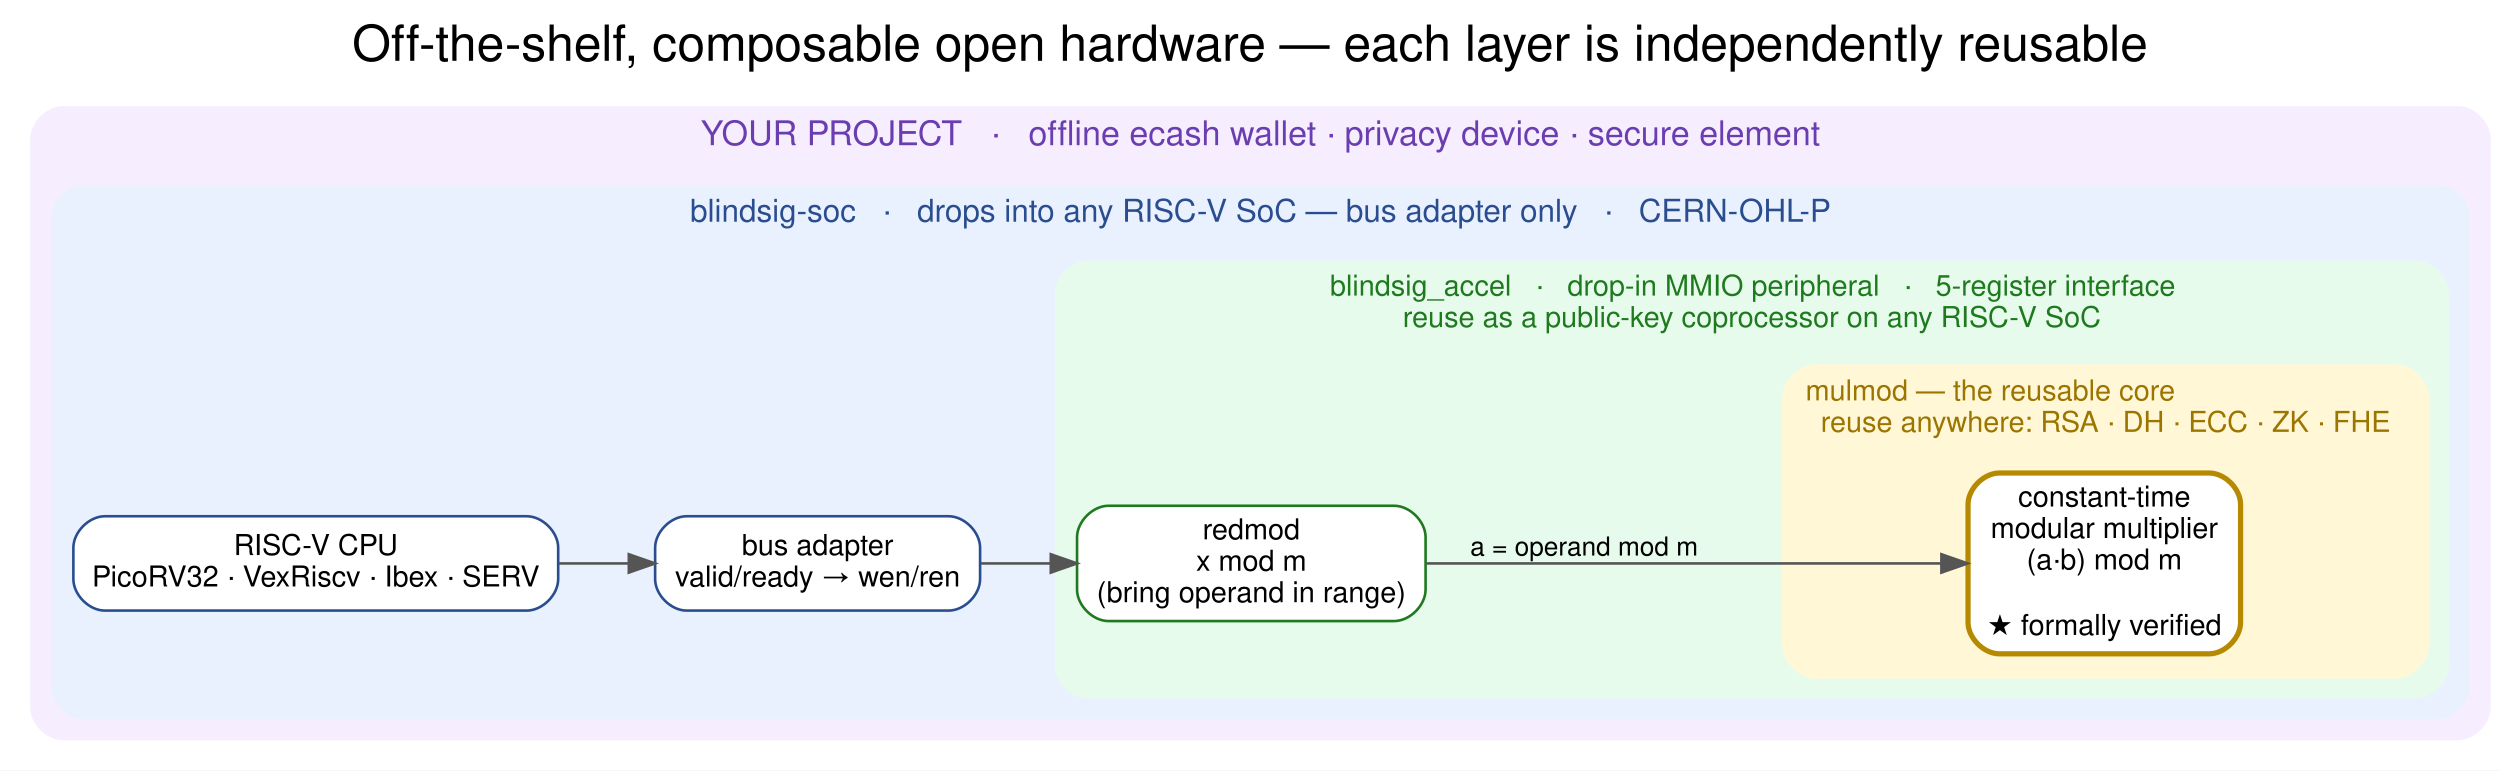
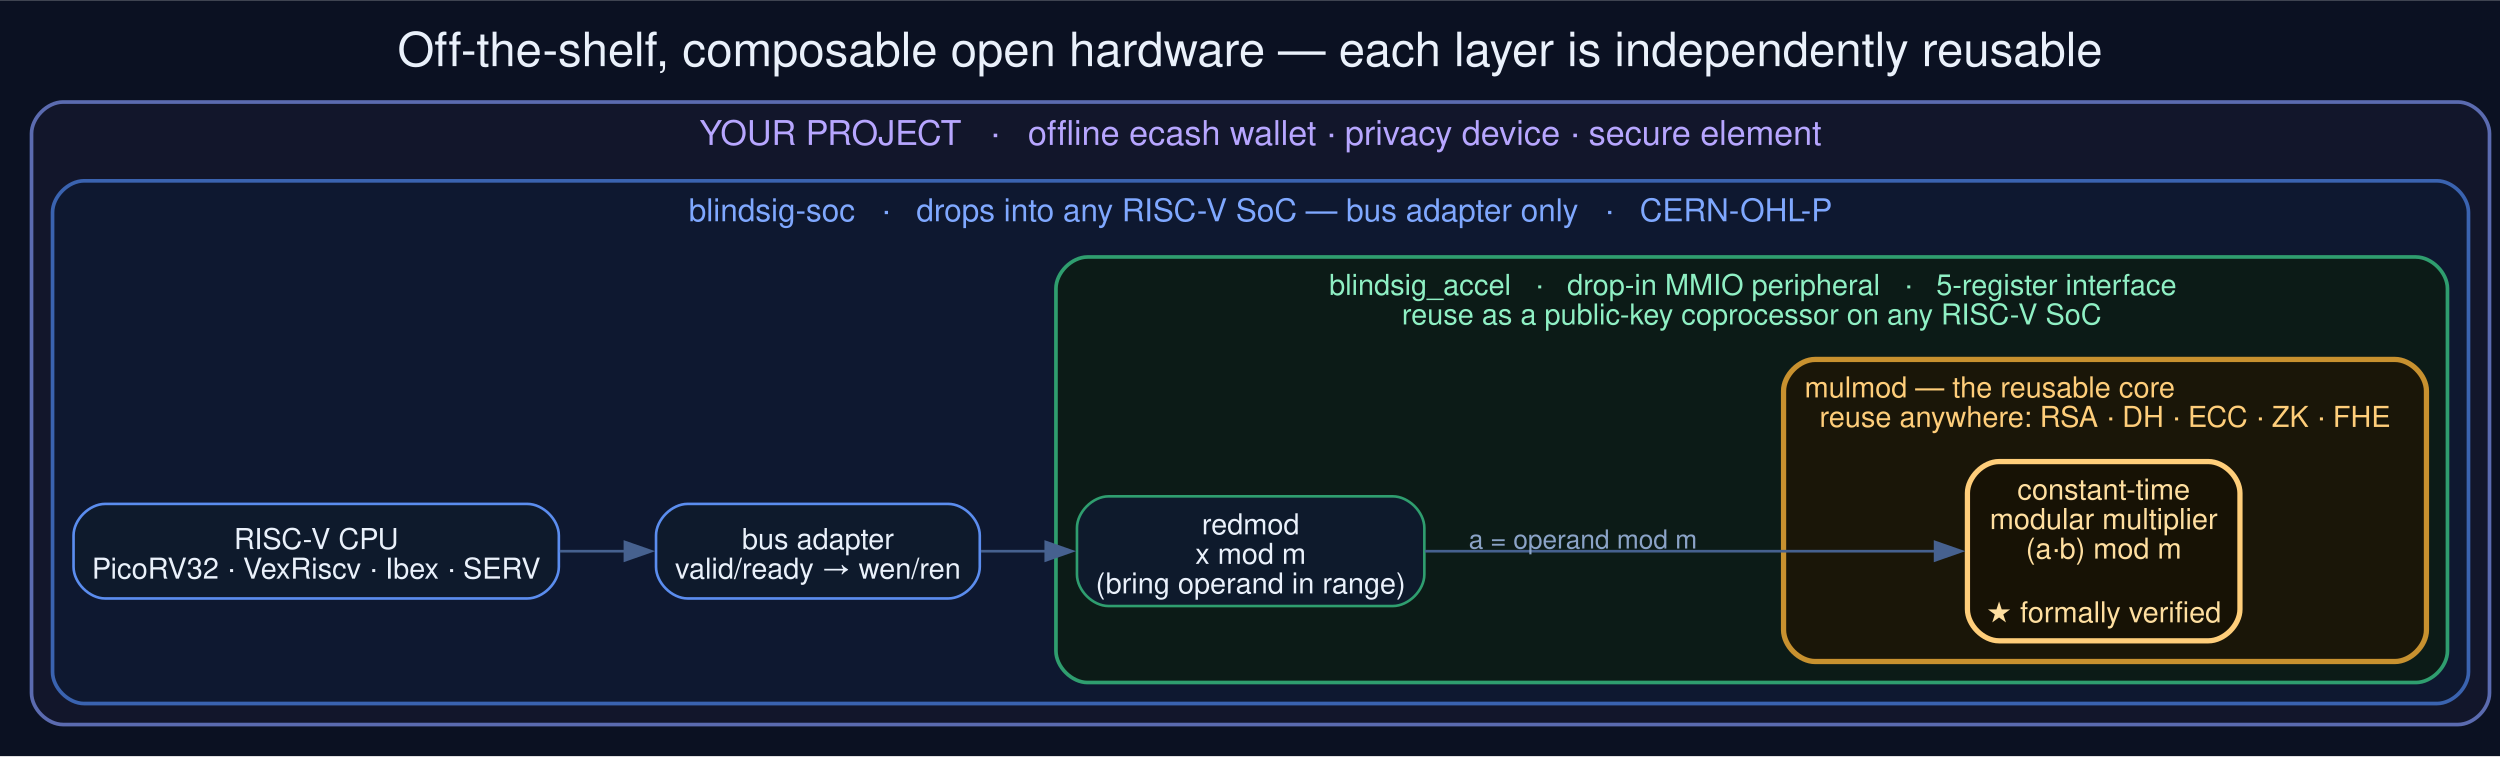
- <svg xmlns="http://www.w3.org/2000/svg" width="954pt" height="294pt" viewBox="0.00 0.00 954.00 294.00">
-   <g id="graph0" class="graph" transform="scale(1 1) rotate(0) translate(4 290)">
-     <polygon fill="white" stroke="transparent" points="-4,4 -4,-290 950,-290 950,4 -4,4" />
-     <text text-anchor="middle" x="473" y="-266.8" font-family="Helvetica,sans-Serif" font-size="19.00">Off-the-shelf, composable open hardware — each layer is independently reusable</text>
+ <svg xmlns="http://www.w3.org/2000/svg" width="952pt" height="288pt" viewBox="0.00 0.00 951.75 287.75">
+   <g id="graph0" class="graph" transform="scale(1 1) rotate(0) translate(4 283.75)">
+     <polygon fill="#0b1122" stroke="none" points="-4,4 -4,-283.75 947.75,-283.75 947.75,4 -4,4" />
+     <text text-anchor="middle" x="471.88" y="-258.65" font-family="Helvetica,sans-Serif" font-size="18.00" fill="#eaf1fb">Off-the-shelf, composable open hardware — each layer is independently reusable</text>
    <g id="clust1" class="cluster">
-       <path fill="#f6eeff" stroke="#f6eeff" d="M20,-8C20,-8 934,-8 934,-8 940,-8 946,-14 946,-20 946,-20 946,-237 946,-237 946,-243 940,-249 934,-249 934,-249 20,-249 20,-249 14,-249 8,-243 8,-237 8,-237 8,-20 8,-20 8,-14 14,-8 20,-8" />
-       <text text-anchor="middle" x="477" y="-234.6" font-family="Helvetica,sans-Serif" font-size="13.00" fill="#6a3db0">  YOUR PROJECT   ·   offline ecash wallet · privacy device · secure element  </text>
+       <path fill="#12162b" stroke="#5b6bb0" stroke-width="1.4" d="M20,-8C20,-8 931.75,-8 931.75,-8 937.75,-8 943.75,-14 943.75,-20 943.75,-20 943.75,-233 943.75,-233 943.75,-239 937.75,-245 931.75,-245 931.75,-245 20,-245 20,-245 14,-245 8,-239 8,-233 8,-233 8,-20 8,-20 8,-14 14,-8 20,-8" />
+       <text text-anchor="middle" x="475.88" y="-228.65" font-family="Helvetica,sans-Serif" font-size="13.00" fill="#b7a6ff">  YOUR PROJECT   ·   offline ecash wallet · privacy device · secure element  </text>
    </g>
    <g id="clust2" class="cluster">
-       <path fill="#e9f1ff" stroke="#e9f1ff" d="M28,-16C28,-16 926,-16 926,-16 932,-16 938,-22 938,-28 938,-28 938,-207 938,-207 938,-213 932,-219 926,-219 926,-219 28,-219 28,-219 22,-219 16,-213 16,-207 16,-207 16,-28 16,-28 16,-22 22,-16 28,-16" />
-       <text text-anchor="middle" x="477" y="-205.4" font-family="Helvetica,sans-Serif" font-size="12.00" fill="#2a4d8f">  blindsig-soc   ·   drops into any RISC-V SoC — bus adapter only   ·   CERN-OHL-P  </text>
+       <path fill="#0e1830" stroke="#3a63b0" stroke-width="1.4" d="M28,-16C28,-16 923.75,-16 923.75,-16 929.75,-16 935.75,-22 935.75,-28 935.75,-28 935.75,-203 935.75,-203 935.75,-209 929.75,-215 923.75,-215 923.75,-215 28,-215 28,-215 22,-215 16,-209 16,-203 16,-203 16,-28 16,-28 16,-22 22,-16 28,-16" />
+       <text text-anchor="middle" x="475.88" y="-199.6" font-family="Helvetica,sans-Serif" font-size="12.00" fill="#7fa8ff">  blindsig-soc   ·   drops into any RISC-V SoC — bus adapter only   ·   CERN-OHL-P  </text>
    </g>
    <g id="clust3" class="cluster">
-       <path fill="#e6fbec" stroke="#e6fbec" d="M411,-24C411,-24 918,-24 918,-24 924,-24 930,-30 930,-36 930,-36 930,-178 930,-178 930,-184 924,-190 918,-190 918,-190 411,-190 411,-190 405,-190 399,-184 399,-178 399,-178 399,-36 399,-36 399,-30 405,-24 411,-24" />
-       <text text-anchor="start" x="503.5" y="-177.2" font-family="Helvetica,sans-Serif" font-size="11.00" fill="#1f7a1f">  blindsig_accel   ·   drop-in MMIO peripheral   ·   5-register interface</text>
-       <text text-anchor="middle" x="664.5" y="-165.2" font-family="Helvetica,sans-Serif" font-size="11.00" fill="#1f7a1f">  reuse as a public-key coprocessor on any RISC-V SoC  </text>
+       <path fill="#0c1b17" stroke="#2f9e6f" stroke-width="1.4" d="M410,-24C410,-24 915.75,-24 915.75,-24 921.75,-24 927.75,-30 927.75,-36 927.75,-36 927.75,-174 927.75,-174 927.75,-180 921.75,-186 915.75,-186 915.75,-186 410,-186 410,-186 404,-186 398,-180 398,-174 398,-174 398,-36 398,-36 398,-30 404,-24 410,-24" />
+       <text text-anchor="start" x="502" y="-171.55" font-family="Helvetica,sans-Serif" font-size="11.00" fill="#8ff0c4">  blindsig_accel   ·   drop-in MMIO peripheral   ·   5-register interface</text>
+       <text text-anchor="middle" x="662.88" y="-160.3" font-family="Helvetica,sans-Serif" font-size="11.00" fill="#8ff0c4">  reuse as a public-key coprocessor on any RISC-V SoC  </text>
    </g>
    <g id="clust4" class="cluster">
-       <path fill="#fff7d6" stroke="#fff7d6" stroke-width="2" d="M689,-32C689,-32 910,-32 910,-32 916,-32 922,-38 922,-44 922,-44 922,-138 922,-138 922,-144 916,-150 910,-150 910,-150 689,-150 689,-150 683,-150 677,-144 677,-138 677,-138 677,-44 677,-44 677,-38 683,-32 689,-32" />
-       <text text-anchor="start" x="685" y="-137.2" font-family="Helvetica,sans-Serif" font-size="11.00" fill="#9c7500">  mulmod — the reusable core</text>
-       <text text-anchor="middle" x="799.5" y="-125.2" font-family="Helvetica,sans-Serif" font-size="11.00" fill="#9c7500">  reuse anywhere: RSA · DH · ECC · ZK · FHE  </text>
+       <path fill="#1a1608" stroke="#c8912f" stroke-width="2" d="M687,-32C687,-32 907.75,-32 907.75,-32 913.75,-32 919.75,-38 919.75,-44 919.75,-44 919.75,-135 919.75,-135 919.75,-141 913.75,-147 907.75,-147 907.75,-147 687,-147 687,-147 681,-147 675,-141 675,-135 675,-135 675,-44 675,-44 675,-38 681,-32 687,-32" />
+       <text text-anchor="start" x="683" y="-132.55" font-family="Helvetica,sans-Serif" font-size="11.00" fill="#ffce7a">  mulmod — the reusable core</text>
+       <text text-anchor="middle" x="797.38" y="-121.3" font-family="Helvetica,sans-Serif" font-size="11.00" fill="#ffce7a">  reuse anywhere: RSA · DH · ECC · ZK · FHE  </text>
    </g>
    <g id="node1" class="node">
-       <path fill="#ffffff" stroke="#2a4d8f" d="M197,-93C197,-93 36,-93 36,-93 30,-93 24,-87 24,-81 24,-81 24,-69 24,-69 24,-63 30,-57 36,-57 36,-57 197,-57 197,-57 203,-57 209,-63 209,-69 209,-69 209,-81 209,-81 209,-87 203,-93 197,-93" />
-       <text text-anchor="middle" x="116.5" y="-78.2" font-family="Helvetica,sans-Serif" font-size="11.00">RISC-V CPU</text>
-       <text text-anchor="middle" x="116.5" y="-66.2" font-family="Helvetica,sans-Serif" font-size="11.00">PicoRV32 · VexRiscv · Ibex · SERV</text>
+       <path fill="#0e1a2c" stroke="#5b8def" d="M196.75,-92C196.75,-92 36,-92 36,-92 30,-92 24,-86 24,-80 24,-80 24,-68 24,-68 24,-62 30,-56 36,-56 36,-56 196.75,-56 196.75,-56 202.75,-56 208.75,-62 208.75,-68 208.75,-68 208.75,-80 208.75,-80 208.75,-86 202.75,-92 196.75,-92" />
+       <text text-anchor="middle" x="116.38" y="-74.8" font-family="Helvetica,sans-Serif" font-size="11.00" fill="#eaf1fb">RISC-V CPU</text>
+       <text text-anchor="middle" x="116.38" y="-63.55" font-family="Helvetica,sans-Serif" font-size="11.00" fill="#eaf1fb">PicoRV32 · VexRiscv · Ibex · SERV</text>
    </g>
    <g id="node2" class="node">
-       <path fill="#ffffff" stroke="#2a4d8f" d="M358,-93C358,-93 258,-93 258,-93 252,-93 246,-87 246,-81 246,-81 246,-69 246,-69 246,-63 252,-57 258,-57 258,-57 358,-57 358,-57 364,-57 370,-63 370,-69 370,-69 370,-81 370,-81 370,-87 364,-93 358,-93" />
-       <text text-anchor="middle" x="308" y="-78.2" font-family="Helvetica,sans-Serif" font-size="11.00">bus adapter</text>
-       <text text-anchor="middle" x="308" y="-66.2" font-family="Helvetica,sans-Serif" font-size="11.00">valid/ready → wen/ren</text>
+       <path fill="#0e1a2c" stroke="#5b8def" d="M357,-92C357,-92 257.75,-92 257.75,-92 251.75,-92 245.75,-86 245.75,-80 245.75,-80 245.75,-68 245.75,-68 245.75,-62 251.75,-56 257.75,-56 257.75,-56 357,-56 357,-56 363,-56 369,-62 369,-68 369,-68 369,-80 369,-80 369,-86 363,-92 357,-92" />
+       <text text-anchor="middle" x="307.38" y="-74.8" font-family="Helvetica,sans-Serif" font-size="11.00" fill="#eaf1fb">bus adapter</text>
+       <text text-anchor="middle" x="307.38" y="-63.55" font-family="Helvetica,sans-Serif" font-size="11.00" fill="#eaf1fb">valid/ready → wen/ren</text>
    </g>
    <g id="edge1" class="edge">
-       <path fill="none" stroke="#555555" d="M209.2,-75C218.16,-75 227.16,-75 235.87,-75" />
-       <polygon fill="#555555" stroke="#555555" points="235.96,-78.5 245.96,-75 235.96,-71.5 235.96,-78.5" />
+       <path fill="none" stroke="#46618f" d="M209.11,-74C217.48,-74 225.88,-74 234.05,-74" />
+       <polygon fill="#46618f" stroke="#46618f" points="233.91,-77.5 243.91,-74 233.91,-70.5 233.91,-77.5" />
    </g>
    <g id="node3" class="node">
-       <path fill="#ffffff" stroke="#1f7a1f" d="M528,-97C528,-97 419,-97 419,-97 413,-97 407,-91 407,-85 407,-85 407,-65 407,-65 407,-59 413,-53 419,-53 419,-53 528,-53 528,-53 534,-53 540,-59 540,-65 540,-65 540,-85 540,-85 540,-91 534,-97 528,-97" />
-       <text text-anchor="middle" x="473.5" y="-84.2" font-family="Helvetica,sans-Serif" font-size="11.00">redmod</text>
-       <text text-anchor="middle" x="473.5" y="-72.2" font-family="Helvetica,sans-Serif" font-size="11.00">x mod m</text>
-       <text text-anchor="middle" x="473.5" y="-60.2" font-family="Helvetica,sans-Serif" font-size="11.00">(bring operand in range)</text>
+       <path fill="#0e1a2c" stroke="#2f9e6f" d="M526.25,-94.88C526.25,-94.88 418,-94.88 418,-94.88 412,-94.88 406,-88.88 406,-82.88 406,-82.88 406,-65.12 406,-65.12 406,-59.12 412,-53.12 418,-53.12 418,-53.12 526.25,-53.12 526.25,-53.12 532.25,-53.12 538.25,-59.12 538.25,-65.12 538.25,-65.12 538.25,-82.88 538.25,-82.88 538.25,-88.88 532.25,-94.88 526.25,-94.88" />
+       <text text-anchor="middle" x="472.12" y="-80.42" font-family="Helvetica,sans-Serif" font-size="11.00" fill="#eaf1fb">redmod</text>
+       <text text-anchor="middle" x="472.12" y="-69.17" font-family="Helvetica,sans-Serif" font-size="11.00" fill="#eaf1fb">x mod m</text>
+       <text text-anchor="middle" x="472.12" y="-57.92" font-family="Helvetica,sans-Serif" font-size="11.00" fill="#eaf1fb">(bring operand in range)</text>
    </g>
    <g id="edge2" class="edge">
-       <path fill="none" stroke="#555555" d="M370.35,-75C379.04,-75 388.06,-75 396.98,-75" />
-       <polygon fill="#555555" stroke="#555555" points="396.98,-78.5 406.98,-75 396.98,-71.5 396.98,-78.5" />
+       <path fill="none" stroke="#46618f" d="M369.44,-74C377.56,-74 385.98,-74 394.32,-74" />
+       <polygon fill="#46618f" stroke="#46618f" points="394.12,-77.5 404.12,-74 394.12,-70.5 394.12,-77.5" />
    </g>
    <g id="node4" class="node">
-       <path fill="#ffffff" stroke="#b58900" stroke-width="2" d="M839,-109.5C839,-109.5 759,-109.5 759,-109.5 753,-109.5 747,-103.5 747,-97.5 747,-97.5 747,-52.5 747,-52.5 747,-46.5 753,-40.5 759,-40.5 759,-40.5 839,-40.5 839,-40.5 845,-40.5 851,-46.5 851,-52.5 851,-52.5 851,-97.5 851,-97.5 851,-103.5 845,-109.5 839,-109.5" />
-       <text text-anchor="middle" x="799" y="-96.7" font-family="Helvetica,sans-Serif" font-size="11.00">constant-time</text>
-       <text text-anchor="middle" x="799" y="-84.7" font-family="Helvetica,sans-Serif" font-size="11.00">modular multiplier</text>
-       <text text-anchor="middle" x="799" y="-72.7" font-family="Helvetica,sans-Serif" font-size="11.00">(a·b) mod m</text>
-       <text text-anchor="middle" x="799" y="-47.7" font-family="Helvetica,sans-Serif" font-size="11.00">★ formally verified</text>
+       <path fill="#171205" stroke="#ffce7a" stroke-width="2" d="M836.75,-108.12C836.75,-108.12 757,-108.12 757,-108.12 751,-108.12 745,-102.12 745,-96.12 745,-96.12 745,-51.88 745,-51.88 745,-45.88 751,-39.88 757,-39.88 757,-39.88 836.75,-39.88 836.75,-39.88 842.75,-39.88 848.75,-45.88 848.75,-51.88 848.75,-51.88 848.75,-96.12 848.75,-96.12 848.75,-102.12 842.75,-108.12 836.75,-108.12" />
+       <text text-anchor="middle" x="796.88" y="-93.67" font-family="Helvetica,sans-Serif" font-size="11.00" fill="#ffdfa0">constant-time</text>
+       <text text-anchor="middle" x="796.88" y="-82.42" font-family="Helvetica,sans-Serif" font-size="11.00" fill="#ffdfa0">modular multiplier</text>
+       <text text-anchor="middle" x="796.88" y="-71.17" font-family="Helvetica,sans-Serif" font-size="11.00" fill="#ffdfa0">(a·b) mod m</text>
+       <text text-anchor="middle" x="796.88" y="-46.92" font-family="Helvetica,sans-Serif" font-size="11.00" fill="#ffdfa0">★ formally verified</text>
    </g>
    <g id="edge3" class="edge">
-       <path fill="none" stroke="#555555" d="M540.35,-75C597.83,-75 680.6,-75 736.69,-75" />
-       <polygon fill="#555555" stroke="#555555" points="736.84,-78.5 746.84,-75 736.84,-71.5 736.84,-78.5" />
-       <text text-anchor="middle" x="600.5" y="-78" font-family="Helvetica,sans-Serif" font-size="10.00">a = operand mod m</text>
+       <path fill="none" stroke="#46618f" d="M538.44,-74C595.22,-74 676.95,-74 733,-74" />
+       <polygon fill="#46618f" stroke="#46618f" points="732.69,-77.5 742.69,-74 732.69,-70.5 732.69,-77.5" />
+       <text text-anchor="middle" x="598.62" y="-75" font-family="Helvetica,sans-Serif" font-size="10.00" fill="#8ba3c7">a = operand mod m</text>
    </g>
  </g>
</svg>
